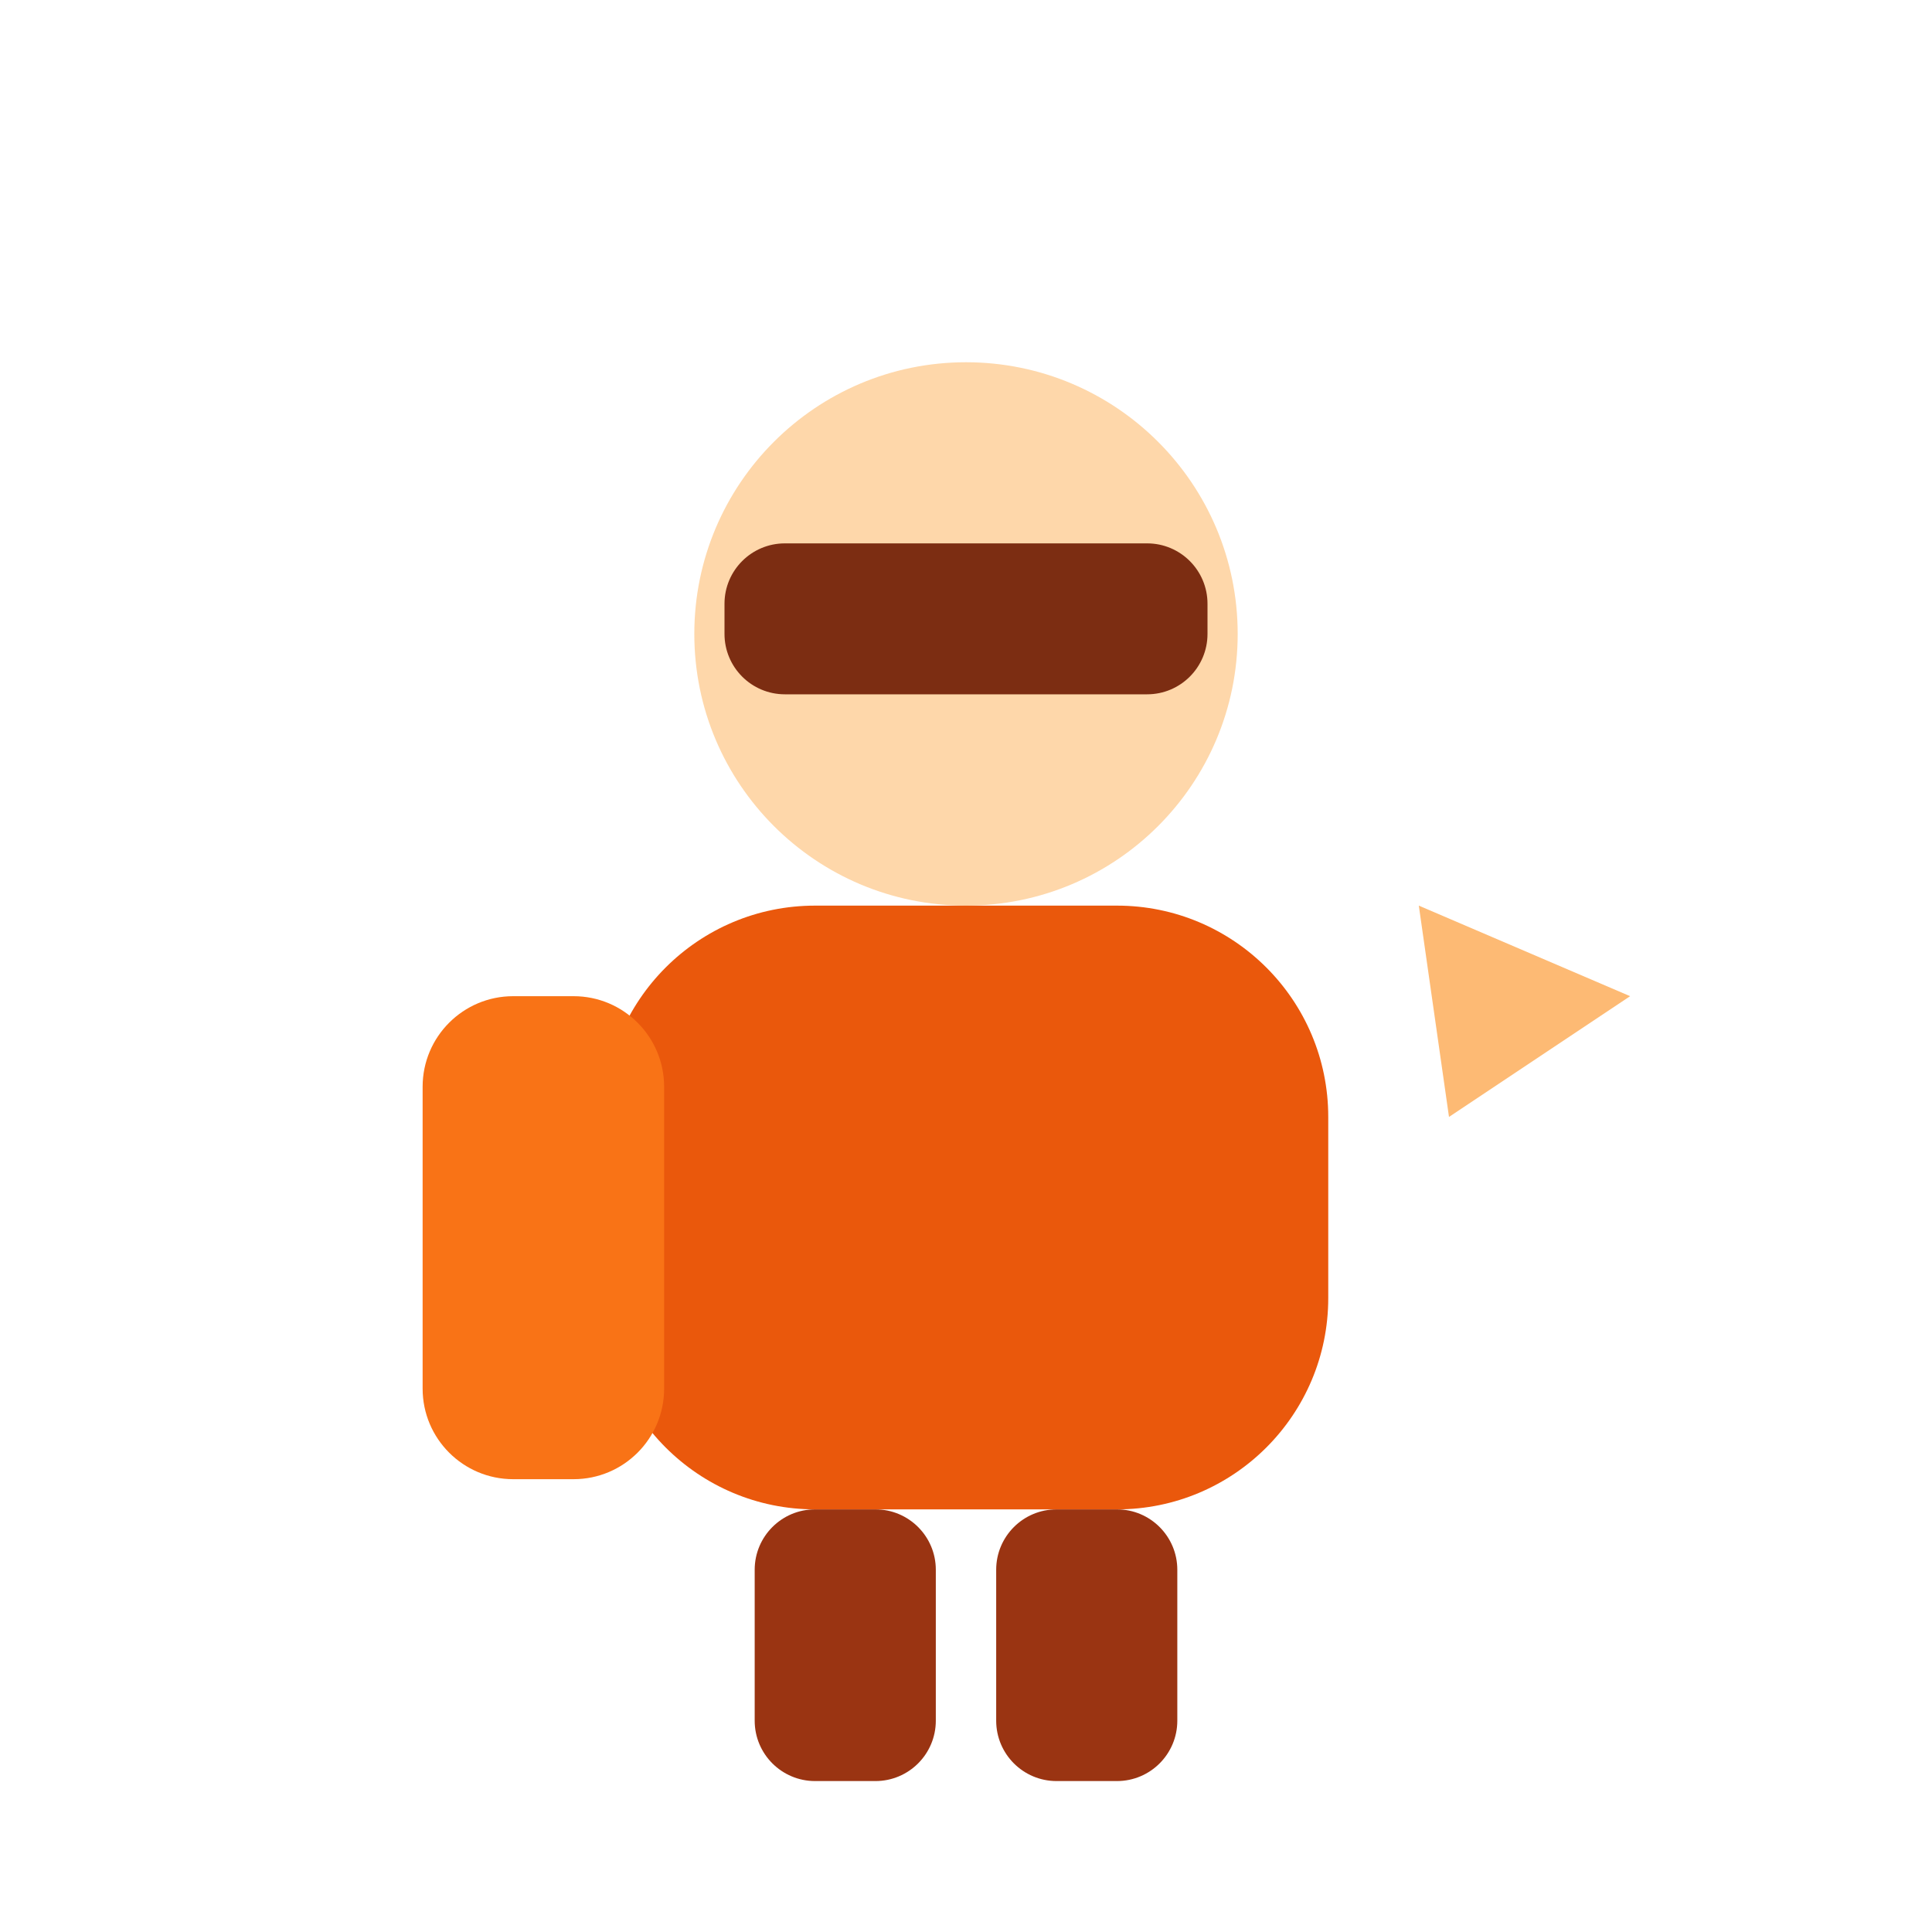
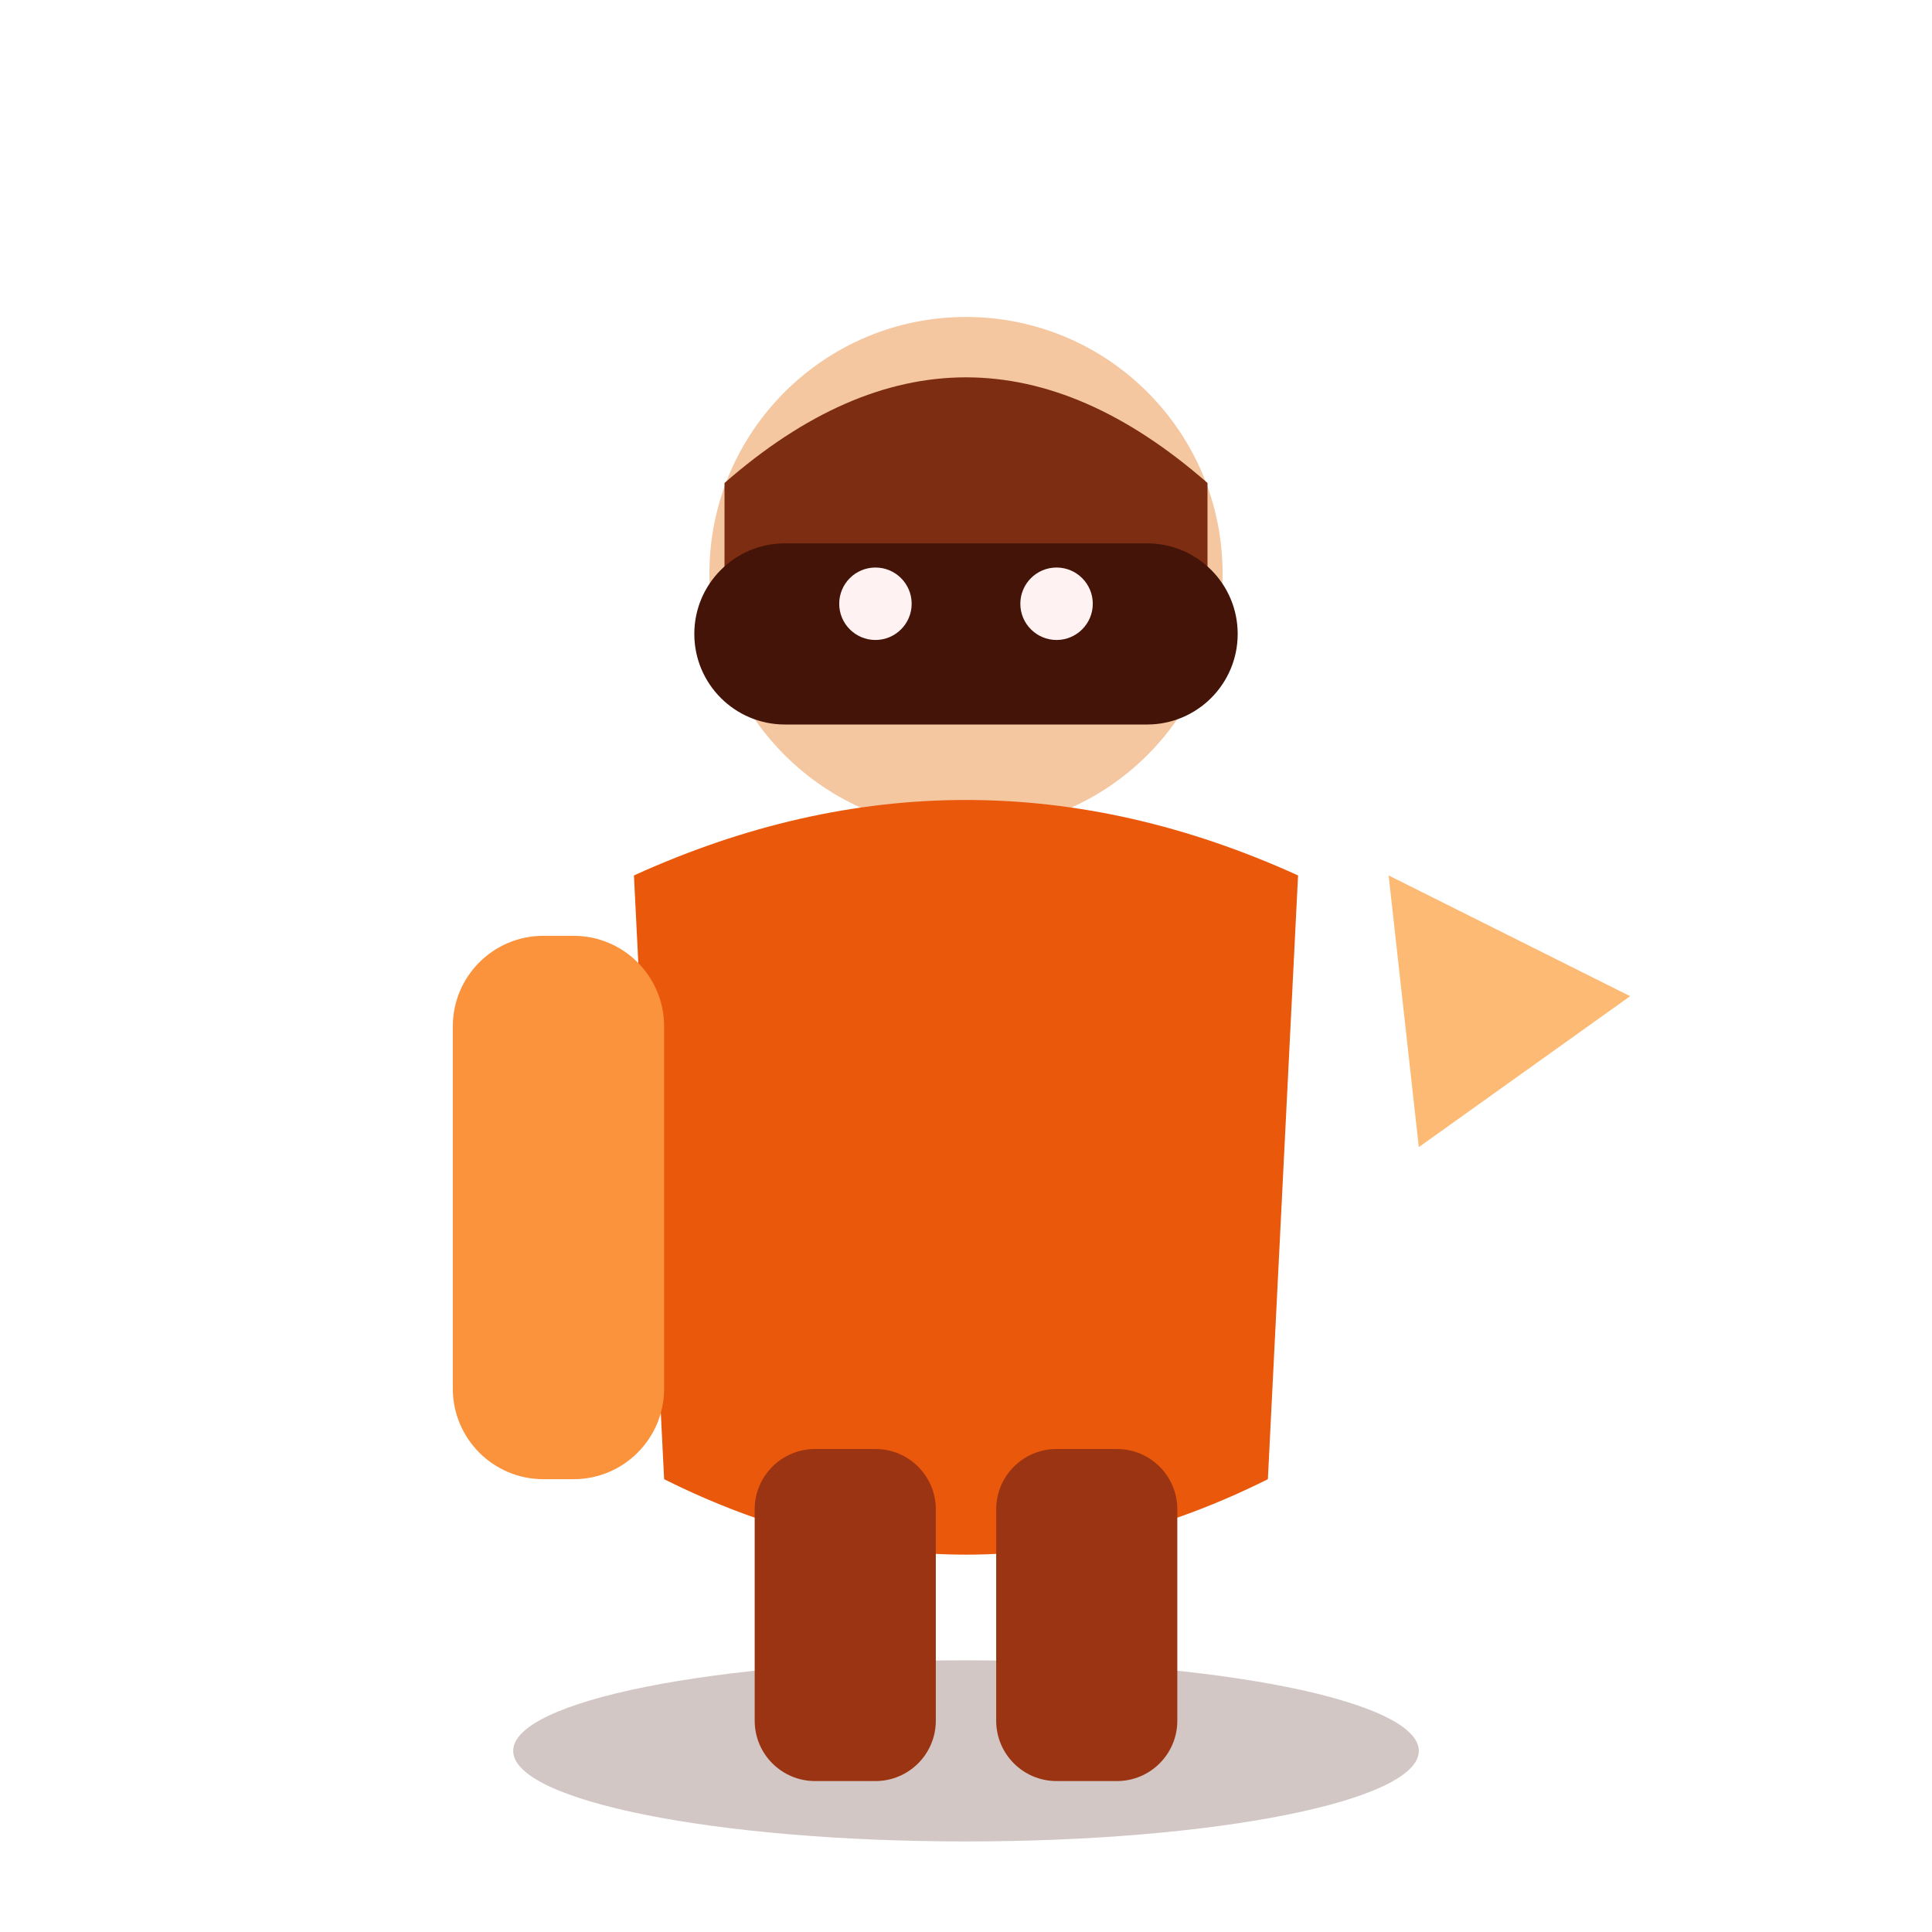
<svg xmlns="http://www.w3.org/2000/svg" width="64" height="64" viewBox="0 0 64 64">
  <rect width="64" height="64" fill="none" />
-   <circle cx="32" cy="21" r="9" fill="#fed7aa" />
-   <rect x="20" y="30" width="24" height="20" rx="7" fill="#ea580c" />
-   <rect x="14" y="33" width="8" height="16" rx="3" fill="#f97316" />
-   <rect x="24" y="18" width="16" height="5" rx="2" fill="#7c2d12" />
-   <polygon points="47,30 54,33 48,37" fill="#fdba74" />
-   <rect x="25" y="50" width="6" height="9" rx="2" fill="#9a3412" />
-   <rect x="33" y="50" width="6" height="9" rx="2" fill="#9a3412" />
+   <ellipse cx="32" cy="58" rx="15" ry="3" fill="#431407" opacity="0.24" />
+   <rect x="29" y="25" width="6" height="5" rx="2" fill="#f4c7a1" />
+   <circle cx="32" cy="19" r="8.5" fill="#f4c7a1" />
+   <path d="M24 16 Q32 9 40 16 L40 21 L24 21 Z" fill="#7c2d12" />
+   <rect x="23" y="18" width="18" height="6" rx="3" fill="#431407" />
+   <path d="M21 29 Q32 24 43 29 L42 49 Q32 54 22 49 Z" fill="#ea580c" />
+   <rect x="15" y="31" width="7" height="18" rx="3" fill="#fb923c" />
+   <polygon points="46,29 54,33 47,38" fill="#fdba74" />
+   <rect x="25" y="48" width="6" height="11" rx="2" fill="#9a3412" />
+   <rect x="33" y="48" width="6" height="11" rx="2" fill="#9a3412" />
+   <circle cx="29" cy="20" r="1.2" fill="#fef2f2" />
+   <circle cx="35" cy="20" r="1.2" fill="#fef2f2" />
</svg>
